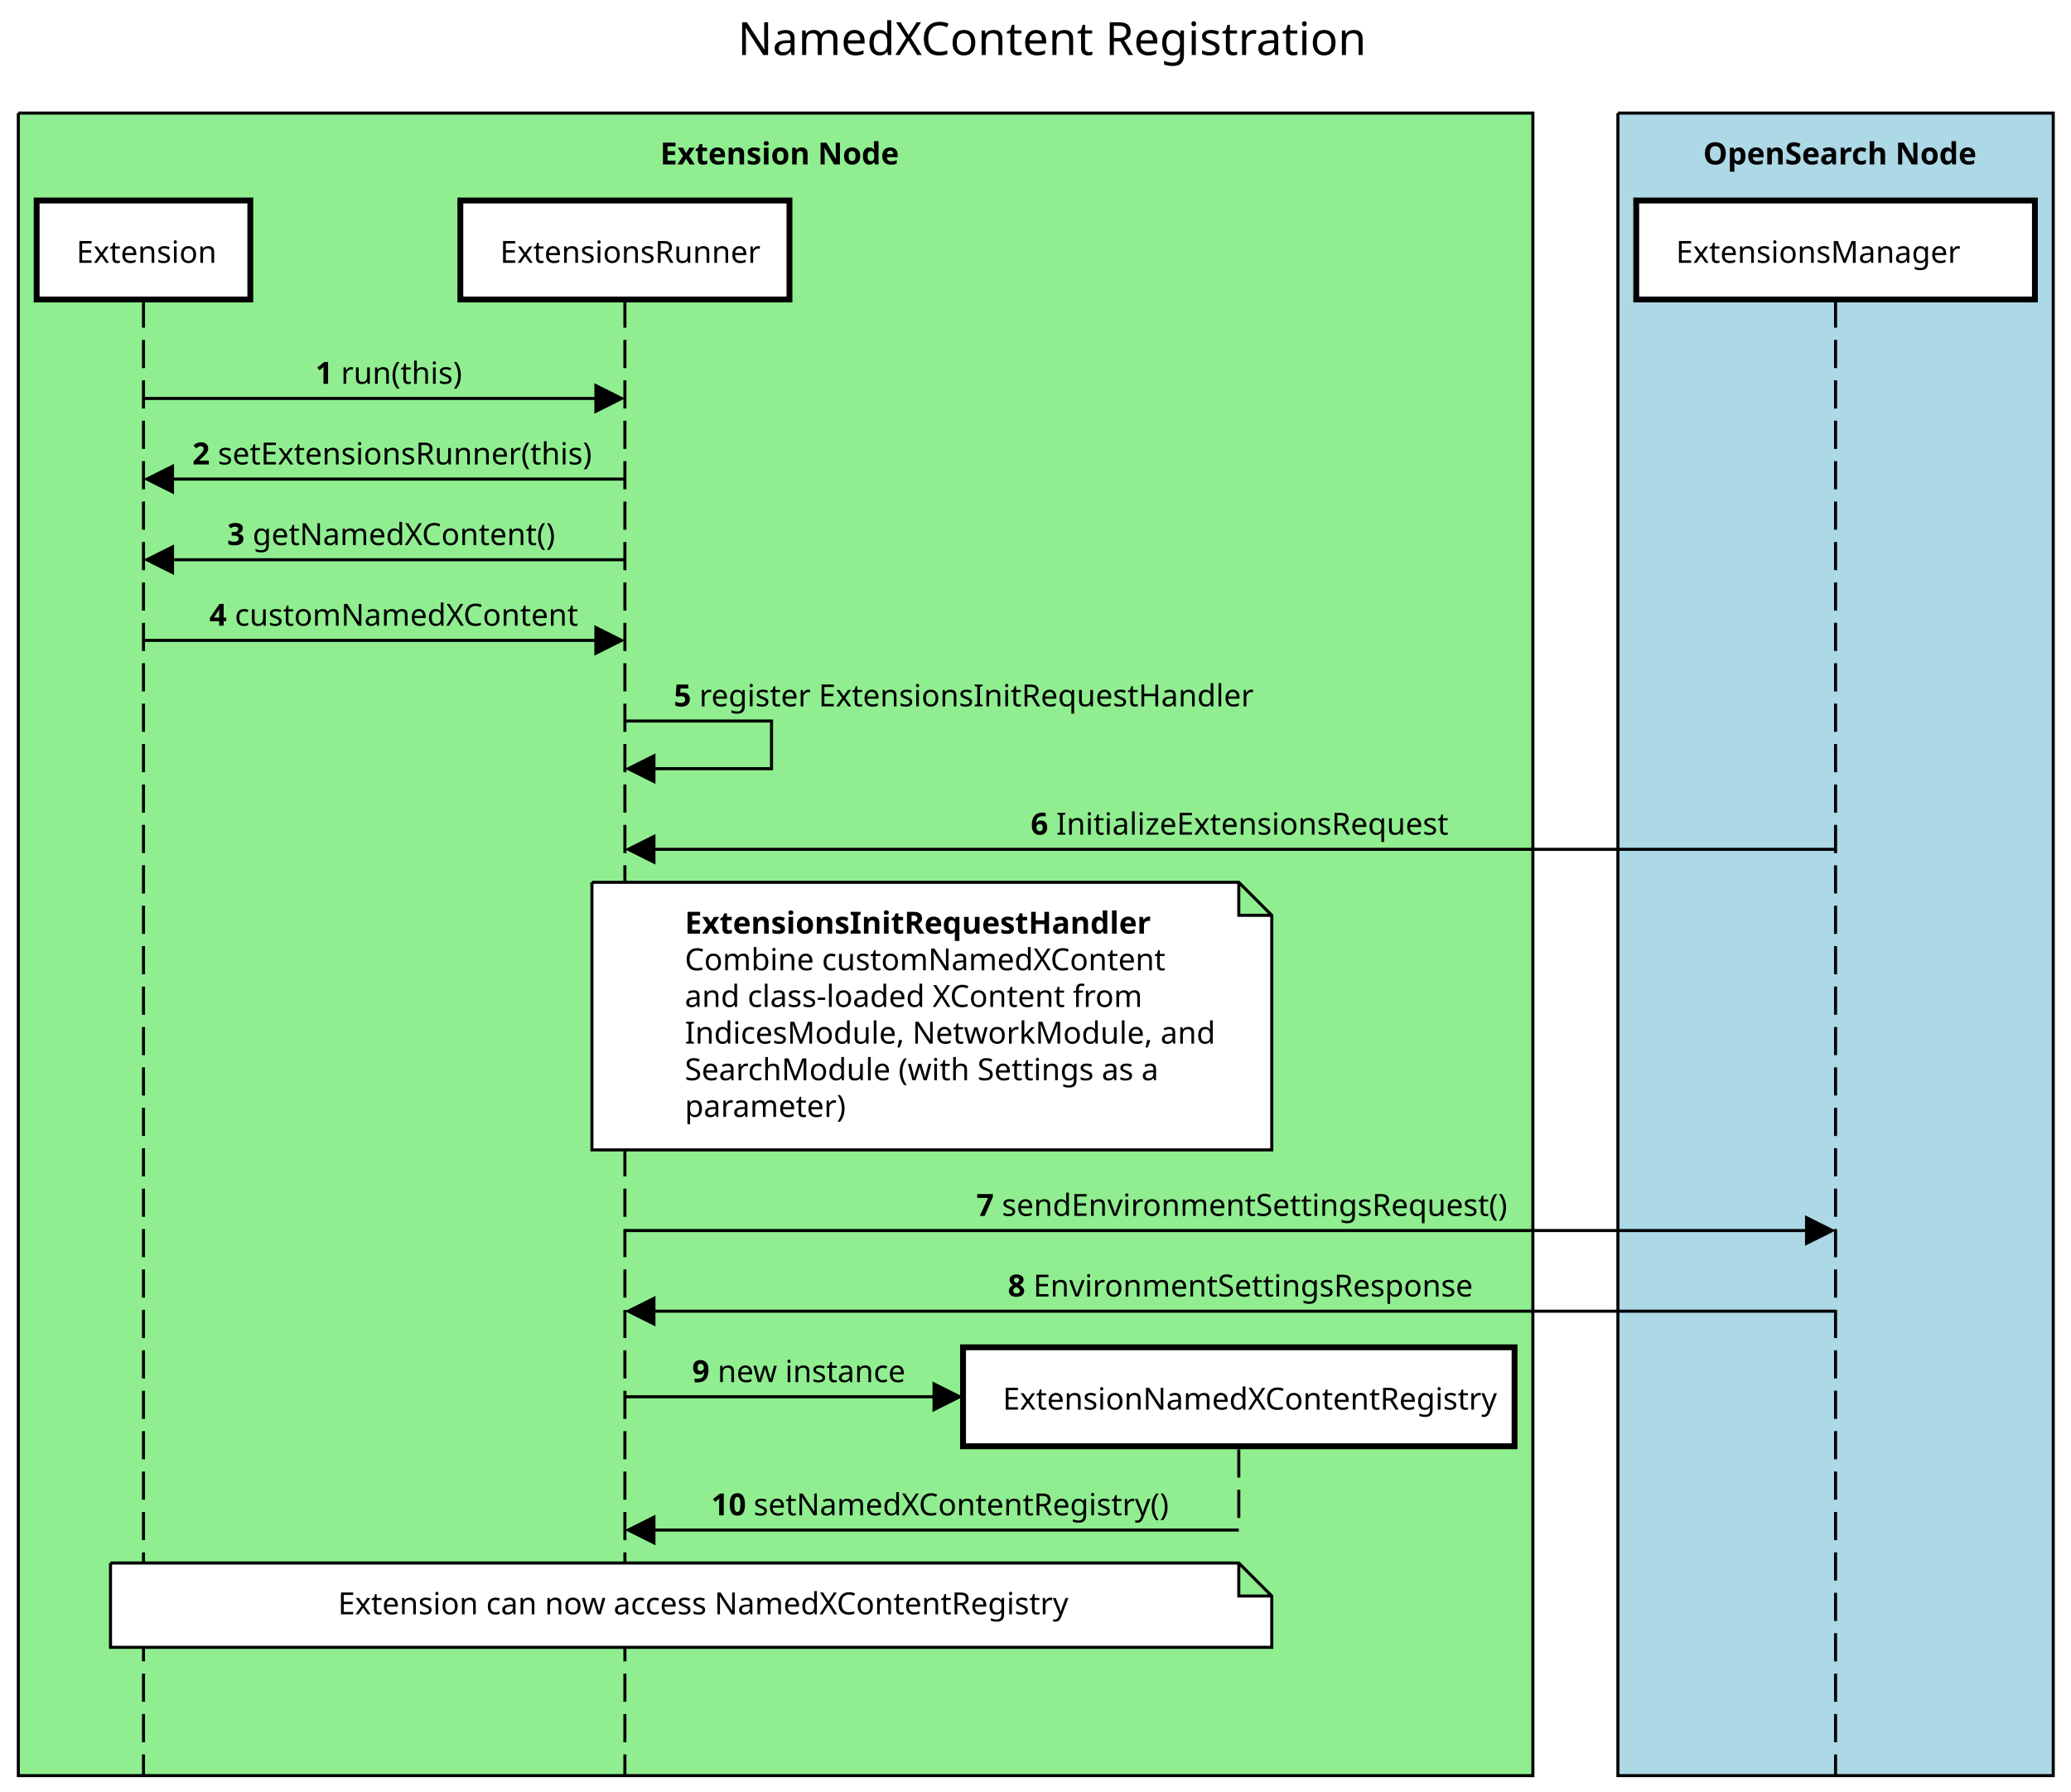
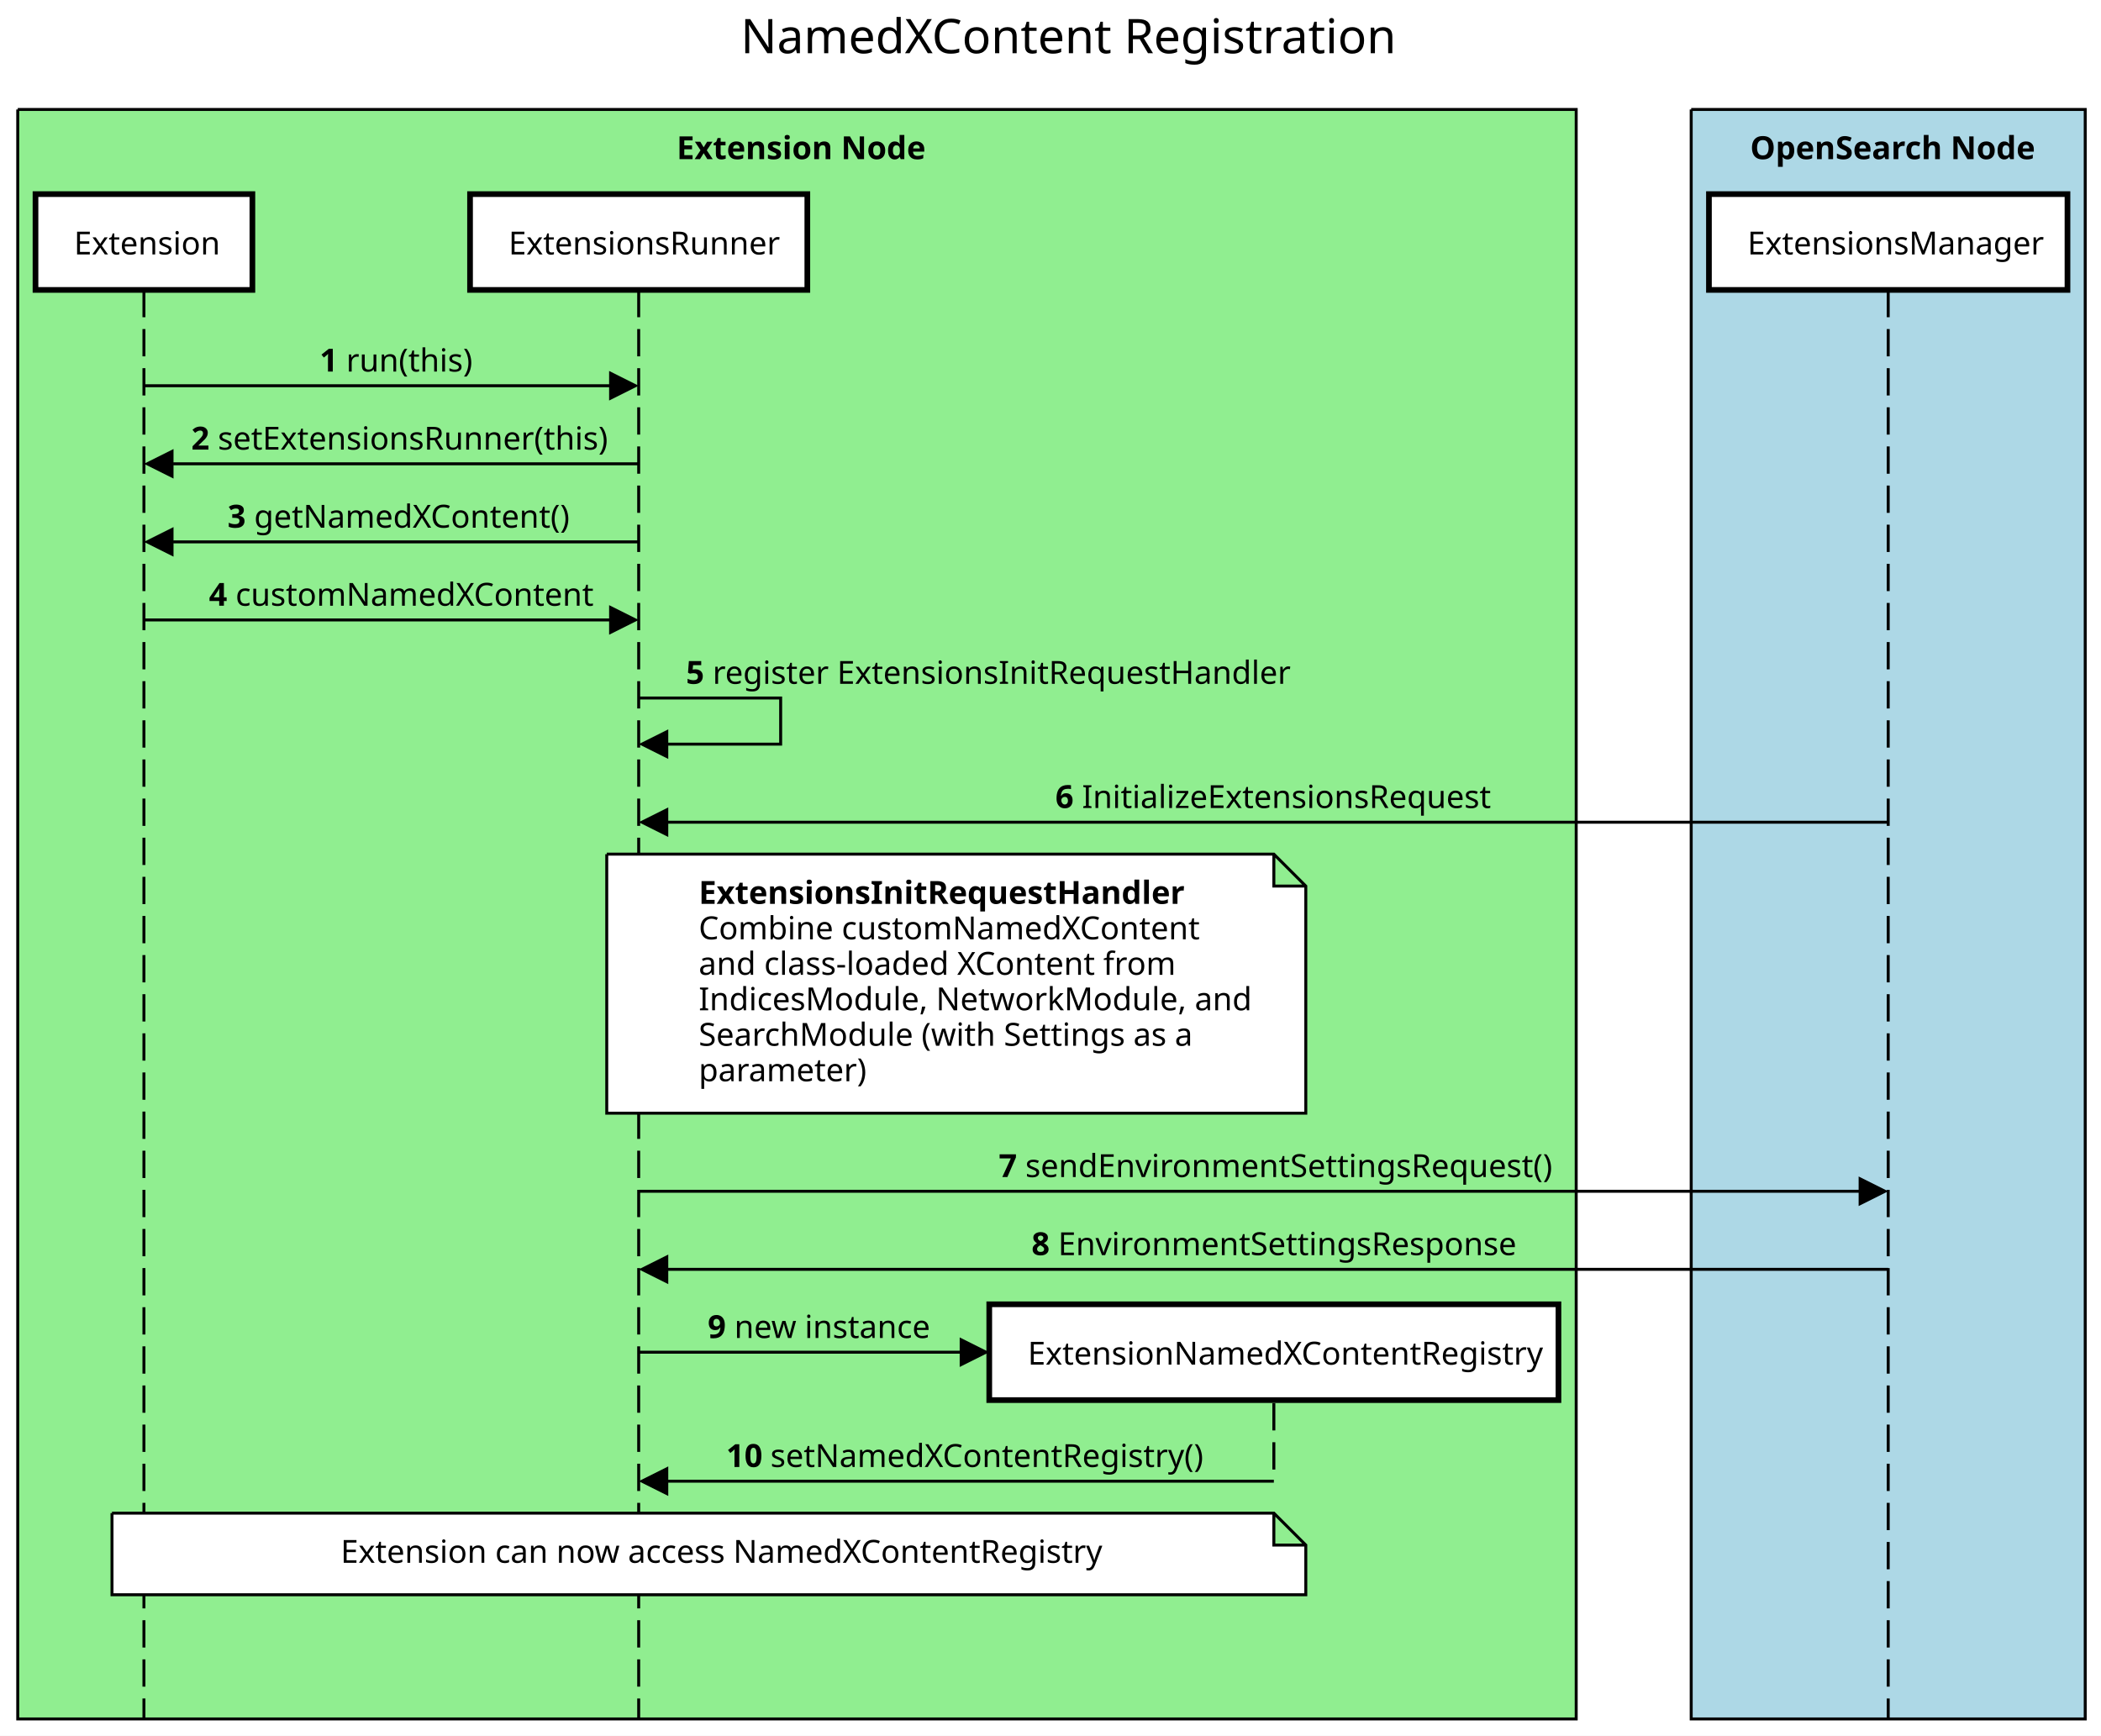
- <svg xmlns="http://www.w3.org/2000/svg" version="1.1" width="994" height="860">
+ <svg xmlns="http://www.w3.org/2000/svg" version="1.1" width="967" height="799">
  <defs />
  <g>
    <g />
    <g />
    <g />
    <g />
    <g />
    <g />
    <g />
    <g />
    <g />
    <g />
    <g />
    <g />
    <g />
    <g />
    <g />
    <g />
    <g />
    <g />
    <g />
    <g />
    <g />
    <g />
    <g />
    <g />
    <g />
    <g />
    <g />
    <g />
    <g />
    <g>
-       <rect fill="white" stroke="none" x="0" y="0" width="994" height="860" />
-     </g>
-     <g>
-       <text fill="black" stroke="none" font-family="sans-serif" font-size="16.5pt" font-style="normal" font-weight="normal" text-decoration="normal" x="354.06" y="26.388" text-anchor="start" dominant-baseline="alphabetic" xml:space="preserve">NamedXContent Registration</text>
-     </g>
-     <g>
-       <g>
-         <path fill="lightgreen" stroke="black" paint-order="fill stroke markers" d=" M 8.796 54.271 L 735.722 54.271 L 735.722 852.145 L 8.796 852.145 L 8.796 54.271" stroke-miterlimit="10" stroke-width="1.466" stroke-dasharray="" />
-       </g>
-       <g>
-         <text fill="black" stroke="none" font-family="sans-serif" font-size="11pt" font-style="normal" font-weight="bold" text-decoration="normal" x="316.869" y="78.899" text-anchor="start" dominant-baseline="alphabetic" xml:space="preserve">Extension Node</text>
-       </g>
-       <g>
-         <path fill="lightblue" stroke="black" paint-order="fill stroke markers" d=" M 776.53 54.271 L 985.475 54.271 L 985.475 852.145 L 776.53 852.145 L 776.53 54.271" stroke-miterlimit="10" stroke-width="1.466" stroke-dasharray="" />
-       </g>
-       <g>
-         <text fill="black" stroke="none" font-family="sans-serif" font-size="11pt" font-style="normal" font-weight="bold" text-decoration="normal" x="817.459" y="78.899" text-anchor="start" dominant-baseline="alphabetic" xml:space="preserve">OpenSearch Node</text>
-       </g>
-     </g>
-     <g>
-       <path fill="none" stroke="black" paint-order="fill stroke markers" d=" M 68.869 143.725 L 68.869 852.145" stroke-miterlimit="10" stroke-width="1.466" stroke-dasharray="13.532,5.864" />
-       <path fill="none" stroke="black" paint-order="fill stroke markers" d=" M 299.932 143.725 L 299.932 852.145" stroke-miterlimit="10" stroke-width="1.466" stroke-dasharray="13.532,5.864" />
-       <path fill="none" stroke="black" paint-order="fill stroke markers" d=" M 594.574 695.578 L 594.574 734.28" stroke-miterlimit="10" stroke-width="1.466" stroke-dasharray="13.532,5.864" />
-       <path fill="none" stroke="black" paint-order="fill stroke markers" d=" M 881.002 143.725 L 881.002 852.145" stroke-miterlimit="10" stroke-width="1.466" stroke-dasharray="13.532,5.864" />
-     </g>
-     <g>
-       <path fill="none" stroke="none" />
-       <g>
-         <path fill="white" stroke="black" paint-order="fill stroke markers" d=" M 17.592 96.227 L 120.147 96.227 L 120.147 143.725 L 17.592 143.725 L 17.592 96.227 Z" stroke-miterlimit="10" stroke-width="2.815" stroke-dasharray="" />
-       </g>
-       <g>
-         <g />
-         <text fill="black" stroke="none" font-family="sans-serif" font-size="11pt" font-style="normal" font-weight="normal" text-decoration="normal" x="36.679" y="126.133" text-anchor="start" dominant-baseline="alphabetic" xml:space="preserve">Extension</text>
-       </g>
-       <path fill="none" stroke="none" />
-       <g>
-         <path fill="white" stroke="black" paint-order="fill stroke markers" d=" M 220.949 96.227 L 378.915 96.227 L 378.915 143.725 L 220.949 143.725 L 220.949 96.227 Z" stroke-miterlimit="10" stroke-width="2.815" stroke-dasharray="" />
-       </g>
-       <g>
-         <g />
-         <text fill="black" stroke="none" font-family="sans-serif" font-size="11pt" font-style="normal" font-weight="normal" text-decoration="normal" x="240.036" y="126.133" text-anchor="start" dominant-baseline="alphabetic" xml:space="preserve">ExtensionsRunner</text>
-       </g>
-       <path fill="none" stroke="none" />
-       <g>
-         <path fill="white" stroke="black" paint-order="fill stroke markers" d=" M 785.326 96.227 L 976.679 96.227 L 976.679 143.725 L 785.326 143.725 L 785.326 96.227 Z" stroke-miterlimit="10" stroke-width="2.815" stroke-dasharray="" />
-       </g>
-       <g>
-         <g />
-         <text fill="black" stroke="none" font-family="sans-serif" font-size="11pt" font-style="normal" font-weight="normal" text-decoration="normal" x="804.413" y="126.133" text-anchor="start" dominant-baseline="alphabetic" xml:space="preserve">ExtensionsManager</text>
-       </g>
-     </g>
-     <g>
-       <g>
-         <text fill="black" stroke="none" font-family="sans-serif" font-size="11pt" font-style="normal" font-weight="normal" text-decoration="normal" x="163.631" y="184.186" text-anchor="start" dominant-baseline="alphabetic" xml:space="preserve">run(this)</text>
-         <g>
-           <text fill="black" stroke="none" font-family="sans-serif" font-size="11pt" font-style="normal" font-weight="bold" text-decoration="normal" x="151.405" y="184.186" text-anchor="start" dominant-baseline="alphabetic" xml:space="preserve">1 </text>
-         </g>
-       </g>
-       <g>
-         <path fill="none" stroke="black" paint-order="fill stroke markers" d=" M 68.869 191.222 L 285.448 191.222" stroke-miterlimit="10" stroke-width="1.466" stroke-dasharray="" />
-         <g transform="translate(299.9322,191.2224) translate(-299.9322,-191.2224)">
-           <path fill="black" stroke="none" paint-order="stroke fill markers" d=" M 285.272 183.893 L 299.932 191.222 L 285.272 198.552 Z" />
-         </g>
-       </g>
-       <g>
-         <text fill="black" stroke="none" font-family="sans-serif" font-size="11pt" font-style="normal" font-weight="normal" text-decoration="normal" x="104.551" y="222.888" text-anchor="start" dominant-baseline="alphabetic" xml:space="preserve">setExtensionsRunner(this)</text>
-         <g>
-           <text fill="black" stroke="none" font-family="sans-serif" font-size="11pt" font-style="normal" font-weight="bold" text-decoration="normal" x="92.325" y="222.888" text-anchor="start" dominant-baseline="alphabetic" xml:space="preserve">2 </text>
-         </g>
-       </g>
-       <g>
-         <path fill="none" stroke="black" paint-order="fill stroke markers" d=" M 299.932 229.924 L 83.353 229.924" stroke-miterlimit="10" stroke-width="1.466" stroke-dasharray="" />
-         <g transform="translate(68.86921,229.9243) translate(-68.86921,-229.9243)">
-           <path fill="black" stroke="none" paint-order="stroke fill markers" d=" M 83.529 222.594 L 68.869 229.924 L 83.529 237.254 Z" />
-         </g>
-       </g>
-       <g>
-         <text fill="black" stroke="none" font-family="sans-serif" font-size="11pt" font-style="normal" font-weight="normal" text-decoration="normal" x="121.251" y="261.589" text-anchor="start" dominant-baseline="alphabetic" xml:space="preserve">getNamedXContent()</text>
-         <g>
-           <text fill="black" stroke="none" font-family="sans-serif" font-size="11pt" font-style="normal" font-weight="bold" text-decoration="normal" x="109.025" y="261.589" text-anchor="start" dominant-baseline="alphabetic" xml:space="preserve">3 </text>
-         </g>
-       </g>
-       <g>
-         <path fill="none" stroke="black" paint-order="fill stroke markers" d=" M 299.932 268.626 L 83.353 268.626" stroke-miterlimit="10" stroke-width="1.466" stroke-dasharray="" />
-         <g transform="translate(68.86921,268.6261) translate(-68.86921,-268.6261)">
-           <path fill="black" stroke="none" paint-order="stroke fill markers" d=" M 83.529 261.296 L 68.869 268.626 L 83.529 275.956 Z" />
-         </g>
-       </g>
-       <g>
-         <text fill="black" stroke="none" font-family="sans-serif" font-size="11pt" font-style="normal" font-weight="normal" text-decoration="normal" x="112.697" y="300.291" text-anchor="start" dominant-baseline="alphabetic" xml:space="preserve">customNamedXContent</text>
-         <g>
-           <text fill="black" stroke="none" font-family="sans-serif" font-size="11pt" font-style="normal" font-weight="bold" text-decoration="normal" x="100.471" y="300.291" text-anchor="start" dominant-baseline="alphabetic" xml:space="preserve">4 </text>
-         </g>
-       </g>
-       <g>
-         <path fill="none" stroke="black" paint-order="fill stroke markers" d=" M 68.869 307.328 L 285.448 307.328" stroke-miterlimit="10" stroke-width="1.466" stroke-dasharray="" />
-         <g transform="translate(299.9322,307.328) translate(-299.9322,-307.328)">
-           <path fill="black" stroke="none" paint-order="stroke fill markers" d=" M 285.272 299.998 L 299.932 307.328 L 285.272 314.658 Z" />
-         </g>
-       </g>
-       <g>
-         <text fill="black" stroke="none" font-family="sans-serif" font-size="11pt" font-style="normal" font-weight="normal" text-decoration="normal" x="335.614" y="338.993" text-anchor="start" dominant-baseline="alphabetic" xml:space="preserve">register ExtensionsInitRequestHandler</text>
-         <g>
-           <text fill="black" stroke="none" font-family="sans-serif" font-size="11pt" font-style="normal" font-weight="bold" text-decoration="normal" x="323.388" y="338.993" text-anchor="start" dominant-baseline="alphabetic" xml:space="preserve">5 </text>
-         </g>
-       </g>
-       <g>
-         <path fill="none" stroke="black" paint-order="fill stroke markers" d=" M 299.932 346.03 L 370.299 346.03 L 370.299 368.899 L 314.416 368.899" stroke-miterlimit="10" stroke-width="1.466" stroke-dasharray="" />
-         <g transform="translate(299.9322,368.8992) translate(-299.9322,-368.8992)">
-           <path fill="black" stroke="none" paint-order="stroke fill markers" d=" M 314.592 361.569 L 299.932 368.899 L 314.592 376.229 Z" />
-         </g>
-       </g>
-       <g>
-         <text fill="black" stroke="none" font-family="sans-serif" font-size="11pt" font-style="normal" font-weight="normal" text-decoration="normal" x="506.942" y="400.564" text-anchor="start" dominant-baseline="alphabetic" xml:space="preserve">InitializeExtensionsRequest</text>
-         <g>
-           <text fill="black" stroke="none" font-family="sans-serif" font-size="11pt" font-style="normal" font-weight="bold" text-decoration="normal" x="494.716" y="400.564" text-anchor="start" dominant-baseline="alphabetic" xml:space="preserve">6 </text>
-         </g>
-       </g>
-       <g>
-         <path fill="none" stroke="black" paint-order="fill stroke markers" d=" M 881.002 407.601 L 314.416 407.601" stroke-miterlimit="10" stroke-width="1.466" stroke-dasharray="" />
-         <g transform="translate(299.9322,407.601) translate(-299.9322,-407.601)">
-           <path fill="black" stroke="none" paint-order="stroke fill markers" d=" M 314.592 400.271 L 299.932 407.601 L 314.592 414.931 Z" />
-         </g>
-       </g>
-       <path fill="white" stroke="black" paint-order="fill stroke markers" d=" M 284.1 423.434 L 594.574 423.434 L 610.407 439.266 L 610.407 551.853 L 284.1 551.853 L 284.1 423.434 M 594.574 423.434 L 594.574 439.266 L 610.407 439.266" stroke-miterlimit="10" stroke-width="1.466" stroke-dasharray="" />
-       <g>
-         <text fill="black" stroke="none" font-family="sans-serif" font-size="11pt" font-style="normal" font-weight="bold" text-decoration="normal" x="328.689" y="448.062" text-anchor="start" dominant-baseline="alphabetic" xml:space="preserve">ExtensionsInitRequestHandler</text>
-         <text fill="black" stroke="none" font-family="sans-serif" font-size="11pt" font-style="normal" font-weight="normal" text-decoration="normal" x="328.689" y="465.654" text-anchor="start" dominant-baseline="alphabetic" xml:space="preserve">Combine customNamedXContent</text>
-         <text fill="black" stroke="none" font-family="sans-serif" font-size="11pt" font-style="normal" font-weight="normal" text-decoration="normal" x="328.689" y="483.246" text-anchor="start" dominant-baseline="alphabetic" xml:space="preserve">and class-loaded XContent from</text>
-         <text fill="black" stroke="none" font-family="sans-serif" font-size="11pt" font-style="normal" font-weight="normal" text-decoration="normal" x="328.689" y="500.837" text-anchor="start" dominant-baseline="alphabetic" xml:space="preserve">IndicesModule, NetworkModule, and</text>
-         <text fill="black" stroke="none" font-family="sans-serif" font-size="11pt" font-style="normal" font-weight="normal" text-decoration="normal" x="328.689" y="518.429" text-anchor="start" dominant-baseline="alphabetic" xml:space="preserve">SearchModule (with Settings as a</text>
-         <text fill="black" stroke="none" font-family="sans-serif" font-size="11pt" font-style="normal" font-weight="normal" text-decoration="normal" x="328.689" y="536.021" text-anchor="start" dominant-baseline="alphabetic" xml:space="preserve">parameter)</text>
-       </g>
-       <g>
-         <text fill="black" stroke="none" font-family="sans-serif" font-size="11pt" font-style="normal" font-weight="normal" text-decoration="normal" x="480.868" y="583.519" text-anchor="start" dominant-baseline="alphabetic" xml:space="preserve">sendEnvironmentSettingsRequest()</text>
-         <g>
-           <text fill="black" stroke="none" font-family="sans-serif" font-size="11pt" font-style="normal" font-weight="bold" text-decoration="normal" x="468.642" y="583.519" text-anchor="start" dominant-baseline="alphabetic" xml:space="preserve">7 </text>
-         </g>
-       </g>
-       <g>
-         <path fill="none" stroke="black" paint-order="fill stroke markers" d=" M 299.932 590.555 L 866.519 590.555" stroke-miterlimit="10" stroke-width="1.466" stroke-dasharray="" />
-         <g transform="translate(881.0025,590.5553) translate(-881.0025,-590.5553)">
-           <path fill="black" stroke="none" paint-order="stroke fill markers" d=" M 866.343 583.225 L 881.002 590.555 L 866.343 597.885 Z" />
-         </g>
-       </g>
-       <g>
-         <text fill="black" stroke="none" font-family="sans-serif" font-size="11pt" font-style="normal" font-weight="normal" text-decoration="normal" x="495.94" y="622.22" text-anchor="start" dominant-baseline="alphabetic" xml:space="preserve">EnvironmentSettingsResponse</text>
-         <g>
-           <text fill="black" stroke="none" font-family="sans-serif" font-size="11pt" font-style="normal" font-weight="bold" text-decoration="normal" x="483.714" y="622.22" text-anchor="start" dominant-baseline="alphabetic" xml:space="preserve">8 </text>
-         </g>
-       </g>
-       <g>
-         <path fill="none" stroke="black" paint-order="fill stroke markers" d=" M 881.002 629.257 L 314.416 629.257" stroke-miterlimit="10" stroke-width="1.466" stroke-dasharray="" />
-         <g transform="translate(299.9322,629.2572) translate(-299.9322,-629.2572)">
-           <path fill="black" stroke="none" paint-order="stroke fill markers" d=" M 314.592 621.927 L 299.932 629.257 L 314.592 636.587 Z" />
-         </g>
-       </g>
-       <path fill="none" stroke="none" />
-       <g>
-         <path fill="white" stroke="black" paint-order="fill stroke markers" d=" M 462.223 646.585 L 726.926 646.585 L 726.926 694.083 L 462.223 694.083 L 462.223 646.585 Z" stroke-miterlimit="10" stroke-width="2.815" stroke-dasharray="" />
-       </g>
-       <g>
-         <g />
-         <text fill="black" stroke="none" font-family="sans-serif" font-size="11pt" font-style="normal" font-weight="normal" text-decoration="normal" x="481.31" y="676.491" text-anchor="start" dominant-baseline="alphabetic" xml:space="preserve">ExtensionNamedXContentRegistry</text>
-       </g>
-       <g>
-         <text fill="black" stroke="none" font-family="sans-serif" font-size="11pt" font-style="normal" font-weight="normal" text-decoration="normal" x="344.406" y="663.297" text-anchor="start" dominant-baseline="alphabetic" xml:space="preserve">new instance</text>
-         <g>
-           <text fill="black" stroke="none" font-family="sans-serif" font-size="11pt" font-style="normal" font-weight="bold" text-decoration="normal" x="332.18" y="663.297" text-anchor="start" dominant-baseline="alphabetic" xml:space="preserve">9 </text>
-         </g>
-       </g>
-       <g>
-         <path fill="none" stroke="black" paint-order="fill stroke markers" d=" M 299.932 670.334 L 447.739 670.334" stroke-miterlimit="10" stroke-width="1.466" stroke-dasharray="" />
-         <g transform="translate(462.2233,670.3339) translate(-462.2233,-670.3339)">
-           <path fill="black" stroke="none" paint-order="stroke fill markers" d=" M 447.564 663.004 L 462.223 670.334 L 447.564 677.664 Z" />
-         </g>
-       </g>
-       <g>
-         <text fill="black" stroke="none" font-family="sans-serif" font-size="11pt" font-style="normal" font-weight="normal" text-decoration="normal" x="361.709" y="727.243" text-anchor="start" dominant-baseline="alphabetic" xml:space="preserve">setNamedXContentRegistry()</text>
-         <g>
-           <text fill="black" stroke="none" font-family="sans-serif" font-size="11pt" font-style="normal" font-weight="bold" text-decoration="normal" x="341.33" y="727.243" text-anchor="start" dominant-baseline="alphabetic" xml:space="preserve">10 </text>
-         </g>
-       </g>
-       <g>
-         <path fill="none" stroke="black" paint-order="fill stroke markers" d=" M 594.574 734.28 L 314.416 734.28" stroke-miterlimit="10" stroke-width="1.466" stroke-dasharray="" />
-         <g transform="translate(299.9322,734.28) translate(-299.9322,-734.28)">
-           <path fill="black" stroke="none" paint-order="stroke fill markers" d=" M 314.592 726.95 L 299.932 734.28 L 314.592 741.61 Z" />
-         </g>
-       </g>
-       <path fill="white" stroke="black" paint-order="fill stroke markers" d=" M 53.037 750.113 L 594.574 750.113 L 610.407 765.945 L 610.407 790.574 L 53.037 790.574 L 53.037 750.113 M 594.574 750.113 L 594.574 765.945 L 610.407 765.945" stroke-miterlimit="10" stroke-width="1.466" stroke-dasharray="" />
-       <g>
-         <text fill="black" stroke="none" font-family="sans-serif" font-size="11pt" font-style="normal" font-weight="normal" text-decoration="normal" x="162.234" y="774.741" text-anchor="start" dominant-baseline="alphabetic" xml:space="preserve">Extension can now access NamedXContentRegistry</text>
+       <rect fill="white" stroke="none" x="0" y="0" width="967" height="799" />
+     </g>
+     <g>
+       <text fill="black" stroke="none" font-family="sans-serif" font-size="16.5pt" font-style="normal" font-weight="normal" text-decoration="normal" x="340.877" y="24.503" text-anchor="start" dominant-baseline="alphabetic" xml:space="preserve">NamedXContent Registration</text>
+     </g>
+     <g>
+       <g>
+         <path fill="lightgreen" stroke="black" paint-order="fill stroke markers" d=" M 8.168 50.394 L 725.455 50.394 L 725.455 791.277 L 8.168 791.277 L 8.168 50.394" stroke-miterlimit="10" stroke-width="1.361" stroke-dasharray="" />
+       </g>
+       <g>
+         <text fill="black" stroke="none" font-family="sans-serif" font-size="11pt" font-style="normal" font-weight="bold" text-decoration="normal" x="311.421" y="73.263" text-anchor="start" dominant-baseline="alphabetic" xml:space="preserve">Extension Node</text>
+       </g>
+       <g>
+         <path fill="lightblue" stroke="black" paint-order="fill stroke markers" d=" M 778.385 50.394 L 959.738 50.394 L 959.738 791.277 L 778.385 791.277 L 778.385 50.394" stroke-miterlimit="10" stroke-width="1.361" stroke-dasharray="" />
+       </g>
+       <g>
+         <text fill="black" stroke="none" font-family="sans-serif" font-size="11pt" font-style="normal" font-weight="bold" text-decoration="normal" x="805.518" y="73.263" text-anchor="start" dominant-baseline="alphabetic" xml:space="preserve">OpenSearch Node</text>
+       </g>
+     </g>
+     <g>
+       <path fill="none" stroke="black" paint-order="fill stroke markers" d=" M 66.249 133.459 L 66.249 791.277" stroke-miterlimit="10" stroke-width="1.361" stroke-dasharray="12.566,5.445" />
+       <path fill="none" stroke="black" paint-order="fill stroke markers" d=" M 293.961 133.459 L 293.961 791.277" stroke-miterlimit="10" stroke-width="1.361" stroke-dasharray="12.566,5.445" />
+       <path fill="none" stroke="black" paint-order="fill stroke markers" d=" M 586.3 645.894 L 586.3 681.831" stroke-miterlimit="10" stroke-width="1.361" stroke-dasharray="12.566,5.445" />
+       <path fill="none" stroke="black" paint-order="fill stroke markers" d=" M 869.061 133.459 L 869.061 791.277" stroke-miterlimit="10" stroke-width="1.361" stroke-dasharray="12.566,5.445" />
+     </g>
+     <g>
+       <path fill="none" stroke="none" />
+       <g>
+         <path fill="white" stroke="black" paint-order="fill stroke markers" d=" M 16.335 89.354 L 116.163 89.354 L 116.163 133.459 L 16.335 133.459 L 16.335 89.354 Z" stroke-miterlimit="10" stroke-width="2.614" stroke-dasharray="" />
+       </g>
+       <g>
+         <g />
+         <text fill="black" stroke="none" font-family="sans-serif" font-size="11pt" font-style="normal" font-weight="normal" text-decoration="normal" x="34.059" y="117.123" text-anchor="start" dominant-baseline="alphabetic" xml:space="preserve">Extension</text>
+       </g>
+       <path fill="none" stroke="none" />
+       <g>
+         <path fill="white" stroke="black" paint-order="fill stroke markers" d=" M 216.342 89.354 L 371.581 89.354 L 371.581 133.459 L 216.342 133.459 L 216.342 89.354 Z" stroke-miterlimit="10" stroke-width="2.614" stroke-dasharray="" />
+       </g>
+       <g>
+         <g />
+         <text fill="black" stroke="none" font-family="sans-serif" font-size="11pt" font-style="normal" font-weight="normal" text-decoration="normal" x="234.065" y="117.123" text-anchor="start" dominant-baseline="alphabetic" xml:space="preserve">ExtensionsRunner</text>
+       </g>
+       <path fill="none" stroke="none" />
+       <g>
+         <path fill="white" stroke="black" paint-order="fill stroke markers" d=" M 786.552 89.354 L 951.57 89.354 L 951.57 133.459 L 786.552 133.459 L 786.552 89.354 Z" stroke-miterlimit="10" stroke-width="2.614" stroke-dasharray="" />
+       </g>
+       <g>
+         <g />
+         <text fill="black" stroke="none" font-family="sans-serif" font-size="11pt" font-style="normal" font-weight="normal" text-decoration="normal" x="804.276" y="117.123" text-anchor="start" dominant-baseline="alphabetic" xml:space="preserve">ExtensionsManager</text>
+       </g>
+     </g>
+     <g>
+       <g>
+         <text fill="black" stroke="none" font-family="sans-serif" font-size="11pt" font-style="normal" font-weight="normal" text-decoration="normal" x="159.336" y="171.03" text-anchor="start" dominant-baseline="alphabetic" xml:space="preserve">run(this)</text>
+         <g>
+           <text fill="black" stroke="none" font-family="sans-serif" font-size="11pt" font-style="normal" font-weight="bold" text-decoration="normal" x="147.11" y="171.03" text-anchor="start" dominant-baseline="alphabetic" xml:space="preserve">1 </text>
+         </g>
+       </g>
+       <g>
+         <path fill="none" stroke="black" paint-order="fill stroke markers" d=" M 66.249 177.564 L 280.512 177.564" stroke-miterlimit="10" stroke-width="1.361" stroke-dasharray="" />
+         <g transform="translate(293.9615,177.5637) translate(-293.9615,-177.5637)">
+           <path fill="black" stroke="none" paint-order="stroke fill markers" d=" M 280.349 170.757 L 293.961 177.564 L 280.349 184.37 Z" />
+         </g>
+       </g>
+       <g>
+         <text fill="black" stroke="none" font-family="sans-serif" font-size="11pt" font-style="normal" font-weight="normal" text-decoration="normal" x="100.256" y="206.967" text-anchor="start" dominant-baseline="alphabetic" xml:space="preserve">setExtensionsRunner(this)</text>
+         <g>
+           <text fill="black" stroke="none" font-family="sans-serif" font-size="11pt" font-style="normal" font-weight="bold" text-decoration="normal" x="88.03" y="206.967" text-anchor="start" dominant-baseline="alphabetic" xml:space="preserve">2 </text>
+         </g>
+       </g>
+       <g>
+         <path fill="none" stroke="black" paint-order="fill stroke markers" d=" M 293.961 213.501 L 79.699 213.501" stroke-miterlimit="10" stroke-width="1.361" stroke-dasharray="" />
+         <g transform="translate(66.24929,213.5011) translate(-66.24929,-213.5011)">
+           <path fill="black" stroke="none" paint-order="stroke fill markers" d=" M 79.862 206.695 L 66.249 213.501 L 79.862 220.307 Z" />
+         </g>
+       </g>
+       <g>
+         <text fill="black" stroke="none" font-family="sans-serif" font-size="11pt" font-style="normal" font-weight="normal" text-decoration="normal" x="116.956" y="242.904" text-anchor="start" dominant-baseline="alphabetic" xml:space="preserve">getNamedXContent()</text>
+         <g>
+           <text fill="black" stroke="none" font-family="sans-serif" font-size="11pt" font-style="normal" font-weight="bold" text-decoration="normal" x="104.73" y="242.904" text-anchor="start" dominant-baseline="alphabetic" xml:space="preserve">3 </text>
+         </g>
+       </g>
+       <g>
+         <path fill="none" stroke="black" paint-order="fill stroke markers" d=" M 293.961 249.439 L 79.699 249.439" stroke-miterlimit="10" stroke-width="1.361" stroke-dasharray="" />
+         <g transform="translate(66.24929,249.4386) translate(-66.24929,-249.4386)">
+           <path fill="black" stroke="none" paint-order="stroke fill markers" d=" M 79.862 242.632 L 66.249 249.439 L 79.862 256.245 Z" />
+         </g>
+       </g>
+       <g>
+         <text fill="black" stroke="none" font-family="sans-serif" font-size="11pt" font-style="normal" font-weight="normal" text-decoration="normal" x="108.402" y="278.842" text-anchor="start" dominant-baseline="alphabetic" xml:space="preserve">customNamedXContent</text>
+         <g>
+           <text fill="black" stroke="none" font-family="sans-serif" font-size="11pt" font-style="normal" font-weight="bold" text-decoration="normal" x="96.176" y="278.842" text-anchor="start" dominant-baseline="alphabetic" xml:space="preserve">4 </text>
+         </g>
+       </g>
+       <g>
+         <path fill="none" stroke="black" paint-order="fill stroke markers" d=" M 66.249 285.376 L 280.512 285.376" stroke-miterlimit="10" stroke-width="1.361" stroke-dasharray="" />
+         <g transform="translate(293.9615,285.376) translate(-293.9615,-285.376)">
+           <path fill="black" stroke="none" paint-order="stroke fill markers" d=" M 280.349 278.57 L 293.961 285.376 L 280.349 292.182 Z" />
+         </g>
+       </g>
+       <g>
+         <text fill="black" stroke="none" font-family="sans-serif" font-size="11pt" font-style="normal" font-weight="normal" text-decoration="normal" x="327.968" y="314.779" text-anchor="start" dominant-baseline="alphabetic" xml:space="preserve">register ExtensionsInitRequestHandler</text>
+         <g>
+           <text fill="black" stroke="none" font-family="sans-serif" font-size="11pt" font-style="normal" font-weight="bold" text-decoration="normal" x="315.742" y="314.779" text-anchor="start" dominant-baseline="alphabetic" xml:space="preserve">5 </text>
+         </g>
+       </g>
+       <g>
+         <path fill="none" stroke="black" paint-order="fill stroke markers" d=" M 293.961 321.313 L 359.302 321.313 L 359.302 342.549 L 307.411 342.549" stroke-miterlimit="10" stroke-width="1.361" stroke-dasharray="" />
+         <g transform="translate(293.9615,342.5492) translate(-293.9615,-342.5492)">
+           <path fill="black" stroke="none" paint-order="stroke fill markers" d=" M 307.574 335.743 L 293.961 342.549 L 307.574 349.356 Z" />
+         </g>
+       </g>
+       <g>
+         <text fill="black" stroke="none" font-family="sans-serif" font-size="11pt" font-style="normal" font-weight="normal" text-decoration="normal" x="497.986" y="371.953" text-anchor="start" dominant-baseline="alphabetic" xml:space="preserve">InitializeExtensionsRequest</text>
+         <g>
+           <text fill="black" stroke="none" font-family="sans-serif" font-size="11pt" font-style="normal" font-weight="bold" text-decoration="normal" x="485.76" y="371.953" text-anchor="start" dominant-baseline="alphabetic" xml:space="preserve">6 </text>
+         </g>
+       </g>
+       <g>
+         <path fill="none" stroke="black" paint-order="fill stroke markers" d=" M 869.061 378.487 L 307.411 378.487" stroke-miterlimit="10" stroke-width="1.361" stroke-dasharray="" />
+         <g transform="translate(293.9615,378.4867) translate(-293.9615,-378.4867)">
+           <path fill="black" stroke="none" paint-order="stroke fill markers" d=" M 307.574 371.68 L 293.961 378.487 L 307.574 385.293 Z" />
+         </g>
+       </g>
+       <path fill="white" stroke="black" paint-order="fill stroke markers" d=" M 279.26 393.188 L 586.3 393.188 L 601.002 407.89 L 601.002 512.435 L 279.26 512.435 L 279.26 393.188 M 586.3 393.188 L 586.3 407.89 L 601.002 407.89" stroke-miterlimit="10" stroke-width="1.361" stroke-dasharray="" />
+       <g>
+         <text fill="black" stroke="none" font-family="sans-serif" font-size="11pt" font-style="normal" font-weight="bold" text-decoration="normal" x="321.566" y="416.058" text-anchor="start" dominant-baseline="alphabetic" xml:space="preserve">ExtensionsInitRequestHandler</text>
+         <text fill="black" stroke="none" font-family="sans-serif" font-size="11pt" font-style="normal" font-weight="normal" text-decoration="normal" x="321.566" y="432.393" text-anchor="start" dominant-baseline="alphabetic" xml:space="preserve">Combine customNamedXContent</text>
+         <text fill="black" stroke="none" font-family="sans-serif" font-size="11pt" font-style="normal" font-weight="normal" text-decoration="normal" x="321.566" y="448.728" text-anchor="start" dominant-baseline="alphabetic" xml:space="preserve">and class-loaded XContent from</text>
+         <text fill="black" stroke="none" font-family="sans-serif" font-size="11pt" font-style="normal" font-weight="normal" text-decoration="normal" x="321.566" y="465.063" text-anchor="start" dominant-baseline="alphabetic" xml:space="preserve">IndicesModule, NetworkModule, and</text>
+         <text fill="black" stroke="none" font-family="sans-serif" font-size="11pt" font-style="normal" font-weight="normal" text-decoration="normal" x="321.566" y="481.398" text-anchor="start" dominant-baseline="alphabetic" xml:space="preserve">SearchModule (with Settings as a</text>
+         <text fill="black" stroke="none" font-family="sans-serif" font-size="11pt" font-style="normal" font-weight="normal" text-decoration="normal" x="321.566" y="497.734" text-anchor="start" dominant-baseline="alphabetic" xml:space="preserve">parameter)</text>
+       </g>
+       <g>
+         <text fill="black" stroke="none" font-family="sans-serif" font-size="11pt" font-style="normal" font-weight="normal" text-decoration="normal" x="471.912" y="541.839" text-anchor="start" dominant-baseline="alphabetic" xml:space="preserve">sendEnvironmentSettingsRequest()</text>
+         <g>
+           <text fill="black" stroke="none" font-family="sans-serif" font-size="11pt" font-style="normal" font-weight="bold" text-decoration="normal" x="459.686" y="541.839" text-anchor="start" dominant-baseline="alphabetic" xml:space="preserve">7 </text>
+         </g>
+       </g>
+       <g>
+         <path fill="none" stroke="black" paint-order="fill stroke markers" d=" M 293.961 548.373 L 855.612 548.373" stroke-miterlimit="10" stroke-width="1.361" stroke-dasharray="" />
+         <g transform="translate(869.061,548.3728) translate(-869.061,-548.3728)">
+           <path fill="black" stroke="none" paint-order="stroke fill markers" d=" M 855.448 541.566 L 869.061 548.373 L 855.448 555.179 Z" />
+         </g>
+       </g>
+       <g>
+         <text fill="black" stroke="none" font-family="sans-serif" font-size="11pt" font-style="normal" font-weight="normal" text-decoration="normal" x="486.984" y="577.776" text-anchor="start" dominant-baseline="alphabetic" xml:space="preserve">EnvironmentSettingsResponse</text>
+         <g>
+           <text fill="black" stroke="none" font-family="sans-serif" font-size="11pt" font-style="normal" font-weight="bold" text-decoration="normal" x="474.758" y="577.776" text-anchor="start" dominant-baseline="alphabetic" xml:space="preserve">8 </text>
+         </g>
+       </g>
+       <g>
+         <path fill="none" stroke="black" paint-order="fill stroke markers" d=" M 869.061 584.31 L 307.411 584.31" stroke-miterlimit="10" stroke-width="1.361" stroke-dasharray="" />
+         <g transform="translate(293.9615,584.3102) translate(-293.9615,-584.3102)">
+           <path fill="black" stroke="none" paint-order="stroke fill markers" d=" M 307.574 577.504 L 293.961 584.31 L 307.574 591.117 Z" />
+         </g>
+       </g>
+       <path fill="none" stroke="none" />
+       <g>
+         <path fill="white" stroke="black" paint-order="fill stroke markers" d=" M 455.312 600.4 L 717.288 600.4 L 717.288 644.505 L 455.312 644.505 L 455.312 600.4 Z" stroke-miterlimit="10" stroke-width="2.614" stroke-dasharray="" />
+       </g>
+       <g>
+         <g />
+         <text fill="black" stroke="none" font-family="sans-serif" font-size="11pt" font-style="normal" font-weight="normal" text-decoration="normal" x="473.036" y="628.17" text-anchor="start" dominant-baseline="alphabetic" xml:space="preserve">ExtensionNamedXContentRegistry</text>
+       </g>
+       <g>
+         <text fill="black" stroke="none" font-family="sans-serif" font-size="11pt" font-style="normal" font-weight="normal" text-decoration="normal" x="337.965" y="615.919" text-anchor="start" dominant-baseline="alphabetic" xml:space="preserve">new instance</text>
+         <g>
+           <text fill="black" stroke="none" font-family="sans-serif" font-size="11pt" font-style="normal" font-weight="bold" text-decoration="normal" x="325.739" y="615.919" text-anchor="start" dominant-baseline="alphabetic" xml:space="preserve">9 </text>
+         </g>
+       </g>
+       <g>
+         <path fill="none" stroke="black" paint-order="fill stroke markers" d=" M 293.961 622.453 L 441.863 622.453" stroke-miterlimit="10" stroke-width="1.361" stroke-dasharray="" />
+         <g transform="translate(455.3123,622.4529) translate(-455.3123,-622.4529)">
+           <path fill="black" stroke="none" paint-order="stroke fill markers" d=" M 441.7 615.647 L 455.312 622.453 L 441.7 629.259 Z" />
+         </g>
+       </g>
+       <g>
+         <text fill="black" stroke="none" font-family="sans-serif" font-size="11pt" font-style="normal" font-weight="normal" text-decoration="normal" x="354.587" y="675.297" text-anchor="start" dominant-baseline="alphabetic" xml:space="preserve">setNamedXContentRegistry()</text>
+         <g>
+           <text fill="black" stroke="none" font-family="sans-serif" font-size="11pt" font-style="normal" font-weight="bold" text-decoration="normal" x="334.207" y="675.297" text-anchor="start" dominant-baseline="alphabetic" xml:space="preserve">10 </text>
+         </g>
+       </g>
+       <g>
+         <path fill="none" stroke="black" paint-order="fill stroke markers" d=" M 586.3 681.831 L 307.411 681.831" stroke-miterlimit="10" stroke-width="1.361" stroke-dasharray="" />
+         <g transform="translate(293.9615,681.8314) translate(-293.9615,-681.8314)">
+           <path fill="black" stroke="none" paint-order="stroke fill markers" d=" M 307.574 675.025 L 293.961 681.831 L 307.574 688.638 Z" />
+         </g>
+       </g>
+       <path fill="white" stroke="black" paint-order="fill stroke markers" d=" M 51.548 696.533 L 586.3 696.533 L 601.002 711.235 L 601.002 734.104 L 51.548 734.104 L 51.548 696.533 M 586.3 696.533 L 586.3 711.235 L 601.002 711.235" stroke-miterlimit="10" stroke-width="1.361" stroke-dasharray="" />
+       <g>
+         <text fill="black" stroke="none" font-family="sans-serif" font-size="11pt" font-style="normal" font-weight="normal" text-decoration="normal" x="156.787" y="719.402" text-anchor="start" dominant-baseline="alphabetic" xml:space="preserve">Extension can now access NamedXContentRegistry</text>
      </g>
    </g>
    <g />
    <g />
    <g />
  </g>
</svg>
